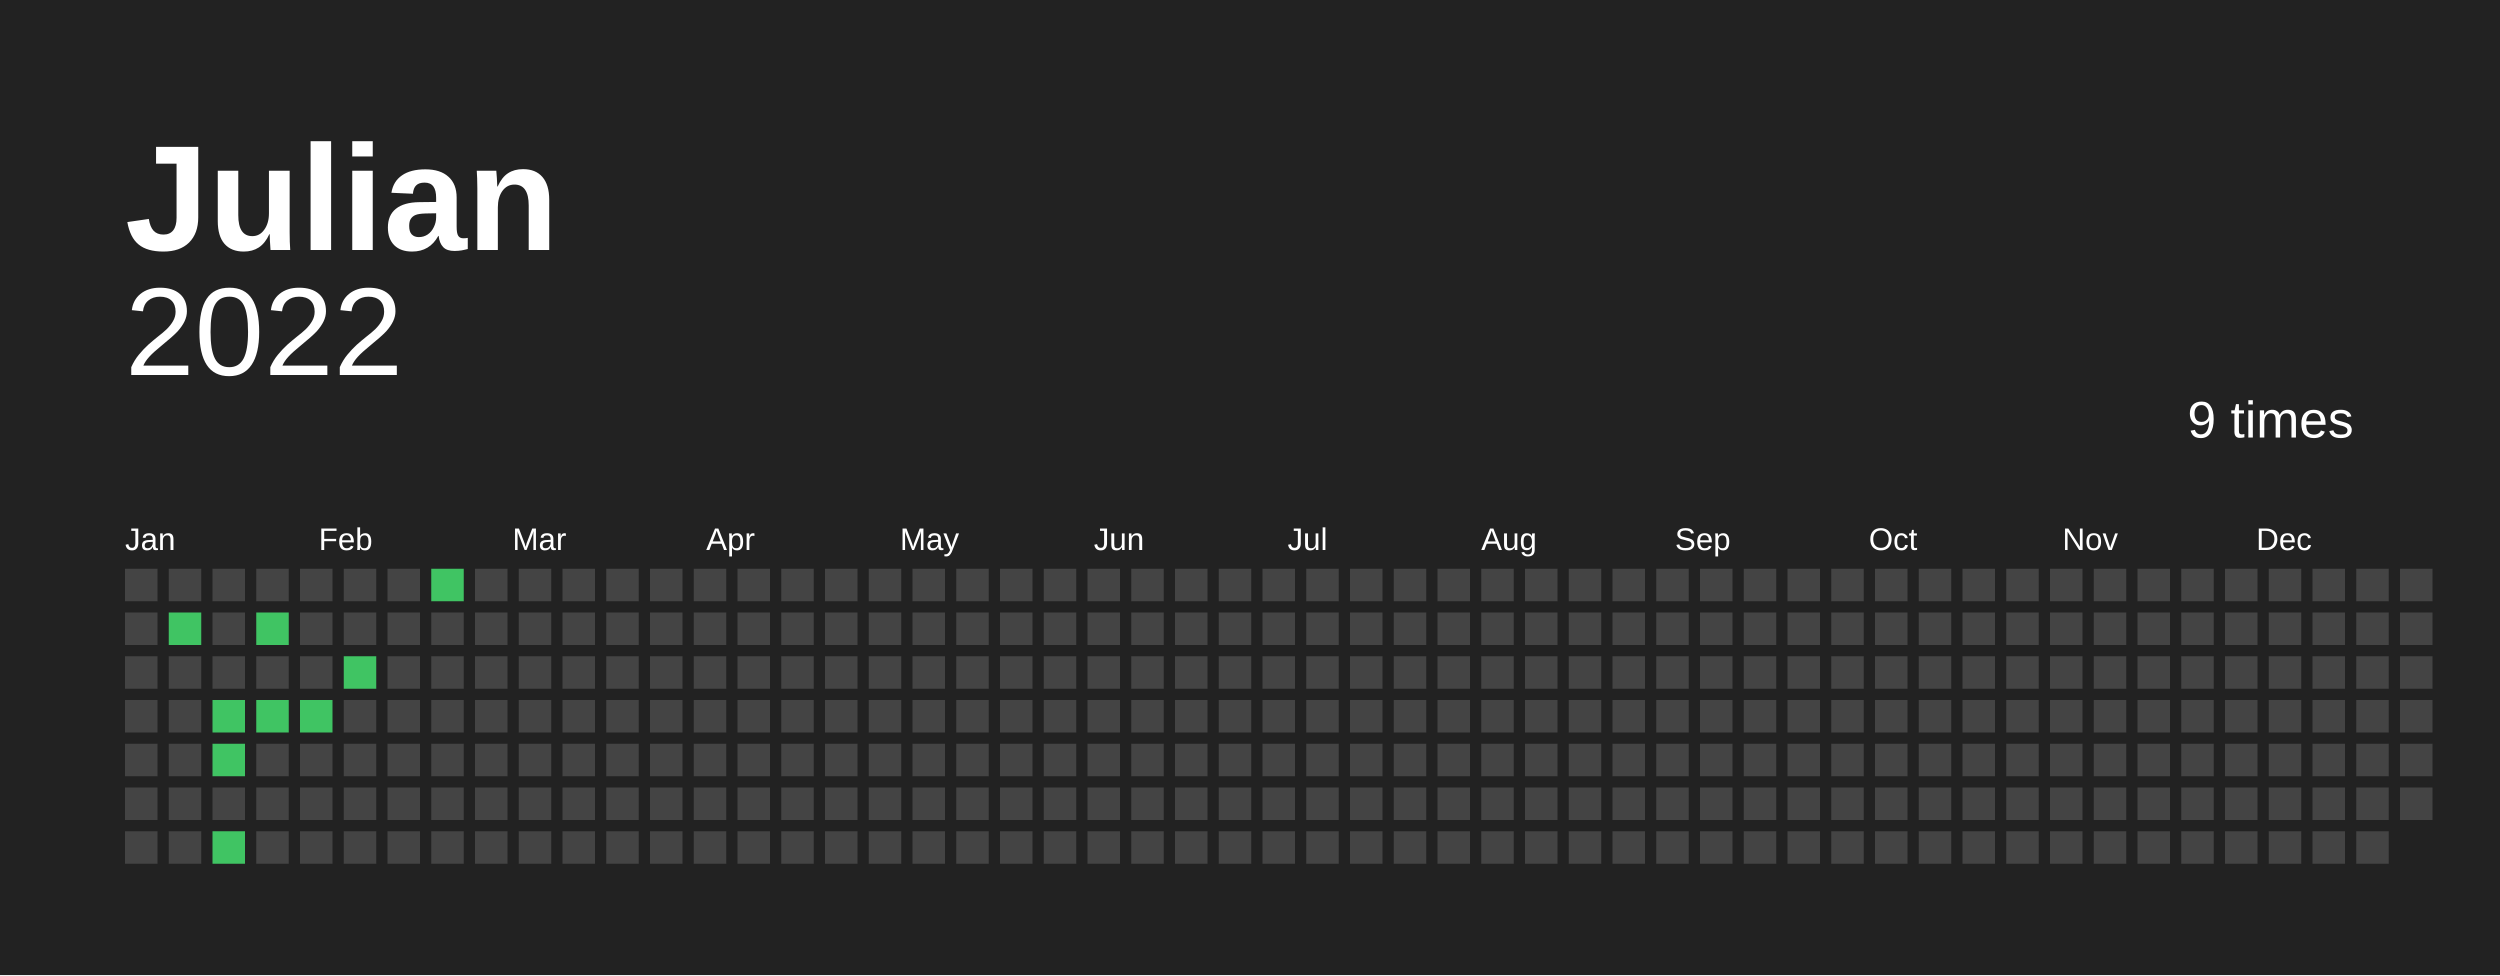
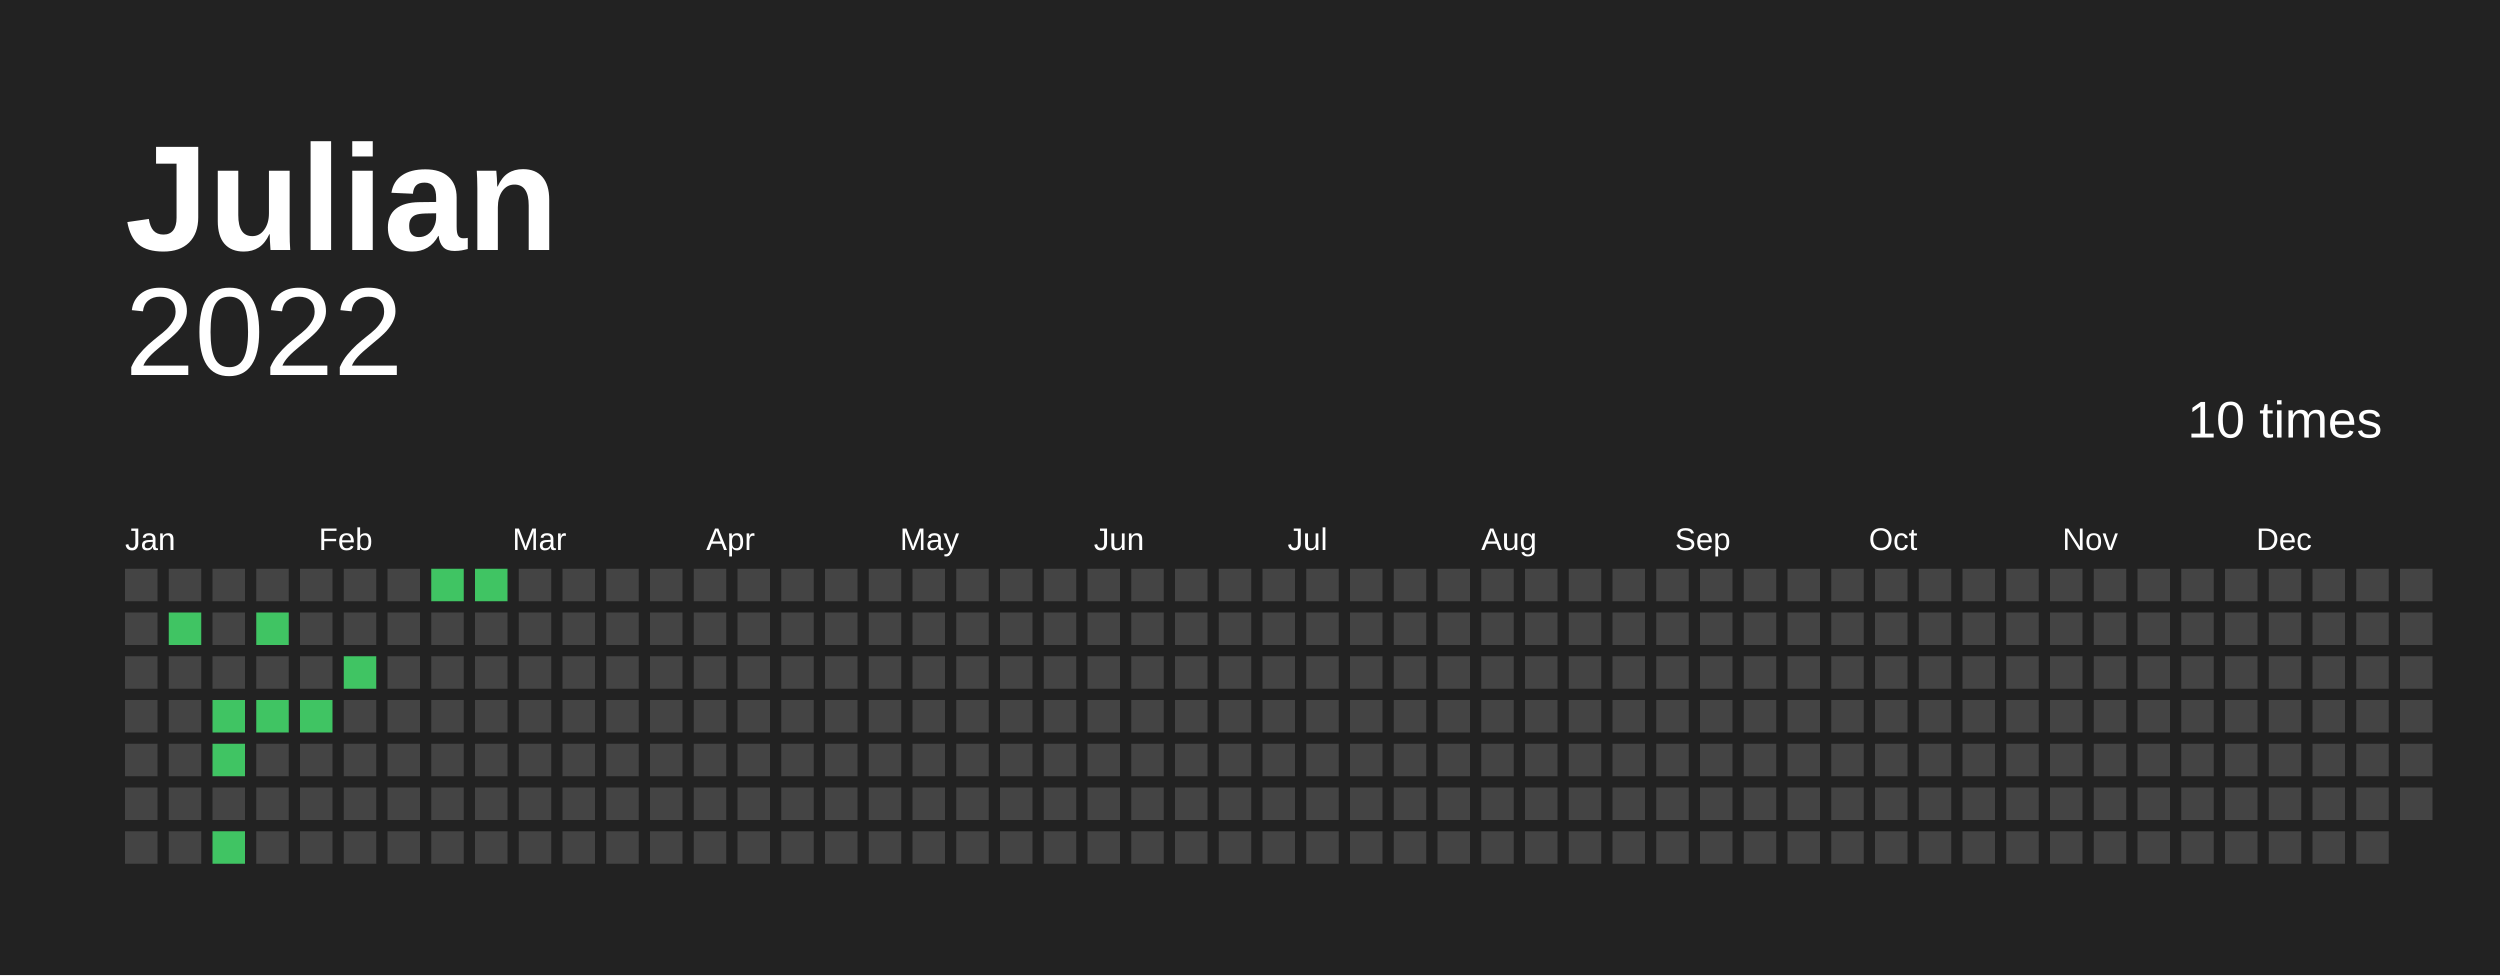
<svg xmlns="http://www.w3.org/2000/svg" baseProfile="full" height="78mm" version="1.1" viewBox="0,0,200,78" width="200mm">
  <defs />
  <rect fill="#222222" height="78" width="200" x="0" y="0" />
  <text fill="#FFFFFF" style="font-size:12px; font-family:Arial; font-weight:bold;" x="10" y="20">Julian</text>
  <text alignment-baseline="hanging" fill="#FFFFFF" style="font-size:10.0px; font-family:Arial;" x="10" y="30">2022</text>
-   <text alignment-baseline="hanging" fill="#FFFFFF" style="font-size:4.125px; font-family:Arial;" x="175" y="35">9 times</text>
+   <text alignment-baseline="hanging" fill="#FFFFFF" style="font-size:4.125px; font-family:Arial;" x="175" y="35">10 times</text>
  <text fill="#FFFFFF" style="font-size:2.5px; font-family:Arial" x="10.0" y="44">Jan</text>
  <text fill="#FFFFFF" style="font-size:2.5px; font-family:Arial" x="25.5" y="44">Feb</text>
  <text fill="#FFFFFF" style="font-size:2.5px; font-family:Arial" x="41.0" y="44">Mar</text>
  <text fill="#FFFFFF" style="font-size:2.5px; font-family:Arial" x="56.5" y="44">Apr</text>
  <text fill="#FFFFFF" style="font-size:2.5px; font-family:Arial" x="72.0" y="44">May</text>
  <text fill="#FFFFFF" style="font-size:2.5px; font-family:Arial" x="87.5" y="44">Jun</text>
  <text fill="#FFFFFF" style="font-size:2.5px; font-family:Arial" x="103.0" y="44">Jul</text>
  <text fill="#FFFFFF" style="font-size:2.5px; font-family:Arial" x="118.5" y="44">Aug</text>
  <text fill="#FFFFFF" style="font-size:2.5px; font-family:Arial" x="134.0" y="44">Sep</text>
  <text fill="#FFFFFF" style="font-size:2.5px; font-family:Arial" x="149.5" y="44">Oct</text>
  <text fill="#FFFFFF" style="font-size:2.5px; font-family:Arial" x="165.0" y="44">Nov</text>
  <text fill="#FFFFFF" style="font-size:2.5px; font-family:Arial" x="180.5" y="44">Dec</text>
  <rect fill="#444444" height="2.6" width="2.6" x="10.0" y="45.5" />
  <rect fill="#444444" height="2.6" width="2.6" x="10.0" y="49.0" />
  <rect fill="#444444" height="2.6" width="2.6" x="10.0" y="52.5" />
  <rect fill="#444444" height="2.6" width="2.6" x="10.0" y="56.0" />
  <rect fill="#444444" height="2.6" width="2.6" x="10.0" y="59.5" />
  <rect fill="#444444" height="2.6" width="2.6" x="10.0" y="63.0" />
  <rect fill="#444444" height="2.6" width="2.6" x="10.0" y="66.5" />
  <rect fill="#444444" height="2.6" width="2.6" x="13.5" y="45.5" />
  <rect fill="#40C463" height="2.6" width="2.6" x="13.5" y="49.0" />
  <rect fill="#444444" height="2.6" width="2.6" x="13.5" y="52.5" />
  <rect fill="#444444" height="2.6" width="2.6" x="13.5" y="56.0" />
  <rect fill="#444444" height="2.6" width="2.6" x="13.5" y="59.5" />
  <rect fill="#444444" height="2.6" width="2.6" x="13.5" y="63.0" />
  <rect fill="#444444" height="2.6" width="2.6" x="13.5" y="66.5" />
  <rect fill="#444444" height="2.6" width="2.6" x="17.0" y="45.5" />
  <rect fill="#444444" height="2.6" width="2.6" x="17.0" y="49.0" />
  <rect fill="#444444" height="2.6" width="2.6" x="17.0" y="52.5" />
  <rect fill="#40C463" height="2.6" width="2.6" x="17.0" y="56.0" />
  <rect fill="#40C463" height="2.6" width="2.6" x="17.0" y="59.5" />
  <rect fill="#444444" height="2.6" width="2.6" x="17.0" y="63.0" />
  <rect fill="#40C463" height="2.6" width="2.6" x="17.0" y="66.5" />
  <rect fill="#444444" height="2.6" width="2.6" x="20.5" y="45.5" />
  <rect fill="#40C463" height="2.6" width="2.6" x="20.5" y="49.0" />
  <rect fill="#444444" height="2.6" width="2.6" x="20.5" y="52.5" />
  <rect fill="#40C463" height="2.6" width="2.6" x="20.5" y="56.0" />
  <rect fill="#444444" height="2.6" width="2.6" x="20.5" y="59.5" />
  <rect fill="#444444" height="2.6" width="2.6" x="20.5" y="63.0" />
  <rect fill="#444444" height="2.6" width="2.6" x="20.5" y="66.5" />
  <rect fill="#444444" height="2.6" width="2.6" x="24.0" y="45.5" />
  <rect fill="#444444" height="2.6" width="2.6" x="24.0" y="49.0" />
  <rect fill="#444444" height="2.6" width="2.6" x="24.0" y="52.5" />
  <rect fill="#40C463" height="2.6" width="2.6" x="24.0" y="56.0" />
  <rect fill="#444444" height="2.6" width="2.6" x="24.0" y="59.5" />
  <rect fill="#444444" height="2.6" width="2.6" x="24.0" y="63.0" />
  <rect fill="#444444" height="2.6" width="2.6" x="24.0" y="66.5" />
  <rect fill="#444444" height="2.6" width="2.6" x="27.5" y="45.5" />
  <rect fill="#444444" height="2.6" width="2.6" x="27.5" y="49.0" />
  <rect fill="#40C463" height="2.6" width="2.6" x="27.5" y="52.5" />
  <rect fill="#444444" height="2.6" width="2.6" x="27.5" y="56.0" />
  <rect fill="#444444" height="2.6" width="2.6" x="27.5" y="59.5" />
  <rect fill="#444444" height="2.6" width="2.6" x="27.5" y="63.0" />
  <rect fill="#444444" height="2.6" width="2.6" x="27.5" y="66.5" />
  <rect fill="#444444" height="2.6" width="2.6" x="31.0" y="45.5" />
  <rect fill="#444444" height="2.6" width="2.6" x="31.0" y="49.0" />
  <rect fill="#444444" height="2.6" width="2.6" x="31.0" y="52.5" />
  <rect fill="#444444" height="2.6" width="2.6" x="31.0" y="56.0" />
  <rect fill="#444444" height="2.6" width="2.6" x="31.0" y="59.5" />
  <rect fill="#444444" height="2.6" width="2.6" x="31.0" y="63.0" />
  <rect fill="#444444" height="2.6" width="2.6" x="31.0" y="66.5" />
  <rect fill="#40C463" height="2.6" width="2.6" x="34.5" y="45.5" />
  <rect fill="#444444" height="2.6" width="2.6" x="34.5" y="49.0" />
  <rect fill="#444444" height="2.6" width="2.6" x="34.5" y="52.5" />
  <rect fill="#444444" height="2.6" width="2.6" x="34.5" y="56.0" />
  <rect fill="#444444" height="2.6" width="2.6" x="34.5" y="59.5" />
  <rect fill="#444444" height="2.6" width="2.6" x="34.5" y="63.0" />
  <rect fill="#444444" height="2.6" width="2.6" x="34.5" y="66.5" />
-   <rect fill="#444444" height="2.6" width="2.6" x="38.0" y="45.5" />
+   <rect fill="#40C463" height="2.6" width="2.6" x="38.0" y="45.5" />
  <rect fill="#444444" height="2.6" width="2.6" x="38.0" y="49.0" />
  <rect fill="#444444" height="2.6" width="2.6" x="38.0" y="52.5" />
  <rect fill="#444444" height="2.6" width="2.6" x="38.0" y="56.0" />
  <rect fill="#444444" height="2.6" width="2.6" x="38.0" y="59.5" />
  <rect fill="#444444" height="2.6" width="2.6" x="38.0" y="63.0" />
  <rect fill="#444444" height="2.6" width="2.6" x="38.0" y="66.5" />
  <rect fill="#444444" height="2.6" width="2.6" x="41.5" y="45.5" />
  <rect fill="#444444" height="2.6" width="2.6" x="41.5" y="49.0" />
  <rect fill="#444444" height="2.6" width="2.6" x="41.5" y="52.5" />
  <rect fill="#444444" height="2.6" width="2.6" x="41.5" y="56.0" />
  <rect fill="#444444" height="2.6" width="2.6" x="41.5" y="59.5" />
  <rect fill="#444444" height="2.6" width="2.6" x="41.5" y="63.0" />
  <rect fill="#444444" height="2.6" width="2.6" x="41.5" y="66.5" />
  <rect fill="#444444" height="2.6" width="2.6" x="45.0" y="45.5" />
  <rect fill="#444444" height="2.6" width="2.6" x="45.0" y="49.0" />
  <rect fill="#444444" height="2.6" width="2.6" x="45.0" y="52.5" />
  <rect fill="#444444" height="2.6" width="2.6" x="45.0" y="56.0" />
  <rect fill="#444444" height="2.6" width="2.6" x="45.0" y="59.5" />
  <rect fill="#444444" height="2.6" width="2.6" x="45.0" y="63.0" />
  <rect fill="#444444" height="2.6" width="2.6" x="45.0" y="66.5" />
  <rect fill="#444444" height="2.6" width="2.6" x="48.5" y="45.5" />
  <rect fill="#444444" height="2.6" width="2.6" x="48.5" y="49.0" />
  <rect fill="#444444" height="2.6" width="2.6" x="48.5" y="52.5" />
  <rect fill="#444444" height="2.6" width="2.6" x="48.5" y="56.0" />
  <rect fill="#444444" height="2.6" width="2.6" x="48.5" y="59.5" />
  <rect fill="#444444" height="2.6" width="2.6" x="48.5" y="63.0" />
  <rect fill="#444444" height="2.6" width="2.6" x="48.5" y="66.5" />
  <rect fill="#444444" height="2.6" width="2.6" x="52.0" y="45.5" />
  <rect fill="#444444" height="2.6" width="2.6" x="52.0" y="49.0" />
  <rect fill="#444444" height="2.6" width="2.6" x="52.0" y="52.5" />
  <rect fill="#444444" height="2.6" width="2.6" x="52.0" y="56.0" />
  <rect fill="#444444" height="2.6" width="2.6" x="52.0" y="59.5" />
  <rect fill="#444444" height="2.6" width="2.6" x="52.0" y="63.0" />
  <rect fill="#444444" height="2.6" width="2.6" x="52.0" y="66.5" />
  <rect fill="#444444" height="2.6" width="2.6" x="55.5" y="45.5" />
  <rect fill="#444444" height="2.6" width="2.6" x="55.5" y="49.0" />
  <rect fill="#444444" height="2.6" width="2.6" x="55.5" y="52.5" />
  <rect fill="#444444" height="2.6" width="2.6" x="55.5" y="56.0" />
  <rect fill="#444444" height="2.6" width="2.6" x="55.5" y="59.5" />
  <rect fill="#444444" height="2.6" width="2.6" x="55.5" y="63.0" />
  <rect fill="#444444" height="2.6" width="2.6" x="55.5" y="66.5" />
  <rect fill="#444444" height="2.6" width="2.6" x="59.0" y="45.5" />
  <rect fill="#444444" height="2.6" width="2.6" x="59.0" y="49.0" />
  <rect fill="#444444" height="2.6" width="2.6" x="59.0" y="52.5" />
  <rect fill="#444444" height="2.6" width="2.6" x="59.0" y="56.0" />
  <rect fill="#444444" height="2.6" width="2.6" x="59.0" y="59.5" />
  <rect fill="#444444" height="2.6" width="2.6" x="59.0" y="63.0" />
  <rect fill="#444444" height="2.6" width="2.6" x="59.0" y="66.5" />
  <rect fill="#444444" height="2.6" width="2.6" x="62.5" y="45.5" />
  <rect fill="#444444" height="2.6" width="2.6" x="62.5" y="49.0" />
  <rect fill="#444444" height="2.6" width="2.6" x="62.5" y="52.5" />
  <rect fill="#444444" height="2.6" width="2.6" x="62.5" y="56.0" />
  <rect fill="#444444" height="2.6" width="2.6" x="62.5" y="59.5" />
  <rect fill="#444444" height="2.6" width="2.6" x="62.5" y="63.0" />
  <rect fill="#444444" height="2.6" width="2.6" x="62.5" y="66.5" />
  <rect fill="#444444" height="2.6" width="2.6" x="66.0" y="45.5" />
  <rect fill="#444444" height="2.6" width="2.6" x="66.0" y="49.0" />
  <rect fill="#444444" height="2.6" width="2.6" x="66.0" y="52.5" />
  <rect fill="#444444" height="2.6" width="2.6" x="66.0" y="56.0" />
  <rect fill="#444444" height="2.6" width="2.6" x="66.0" y="59.5" />
  <rect fill="#444444" height="2.6" width="2.6" x="66.0" y="63.0" />
  <rect fill="#444444" height="2.6" width="2.6" x="66.0" y="66.5" />
  <rect fill="#444444" height="2.6" width="2.6" x="69.5" y="45.5" />
  <rect fill="#444444" height="2.6" width="2.6" x="69.5" y="49.0" />
  <rect fill="#444444" height="2.6" width="2.6" x="69.5" y="52.5" />
  <rect fill="#444444" height="2.6" width="2.6" x="69.5" y="56.0" />
  <rect fill="#444444" height="2.6" width="2.6" x="69.5" y="59.5" />
  <rect fill="#444444" height="2.6" width="2.6" x="69.5" y="63.0" />
  <rect fill="#444444" height="2.6" width="2.6" x="69.5" y="66.5" />
  <rect fill="#444444" height="2.6" width="2.6" x="73.0" y="45.5" />
  <rect fill="#444444" height="2.6" width="2.6" x="73.0" y="49.0" />
  <rect fill="#444444" height="2.6" width="2.6" x="73.0" y="52.5" />
  <rect fill="#444444" height="2.6" width="2.6" x="73.0" y="56.0" />
  <rect fill="#444444" height="2.6" width="2.6" x="73.0" y="59.5" />
  <rect fill="#444444" height="2.6" width="2.6" x="73.0" y="63.0" />
  <rect fill="#444444" height="2.6" width="2.6" x="73.0" y="66.5" />
  <rect fill="#444444" height="2.6" width="2.6" x="76.5" y="45.5" />
  <rect fill="#444444" height="2.6" width="2.6" x="76.5" y="49.0" />
  <rect fill="#444444" height="2.6" width="2.6" x="76.5" y="52.5" />
  <rect fill="#444444" height="2.6" width="2.6" x="76.5" y="56.0" />
  <rect fill="#444444" height="2.6" width="2.6" x="76.5" y="59.5" />
  <rect fill="#444444" height="2.6" width="2.6" x="76.5" y="63.0" />
  <rect fill="#444444" height="2.6" width="2.6" x="76.5" y="66.5" />
  <rect fill="#444444" height="2.6" width="2.6" x="80.0" y="45.5" />
  <rect fill="#444444" height="2.6" width="2.6" x="80.0" y="49.0" />
  <rect fill="#444444" height="2.6" width="2.6" x="80.0" y="52.5" />
  <rect fill="#444444" height="2.6" width="2.6" x="80.0" y="56.0" />
  <rect fill="#444444" height="2.6" width="2.6" x="80.0" y="59.5" />
  <rect fill="#444444" height="2.6" width="2.6" x="80.0" y="63.0" />
  <rect fill="#444444" height="2.6" width="2.6" x="80.0" y="66.5" />
  <rect fill="#444444" height="2.6" width="2.6" x="83.5" y="45.5" />
  <rect fill="#444444" height="2.6" width="2.6" x="83.5" y="49.0" />
  <rect fill="#444444" height="2.6" width="2.6" x="83.5" y="52.5" />
  <rect fill="#444444" height="2.6" width="2.6" x="83.5" y="56.0" />
  <rect fill="#444444" height="2.6" width="2.6" x="83.5" y="59.5" />
  <rect fill="#444444" height="2.6" width="2.6" x="83.5" y="63.0" />
  <rect fill="#444444" height="2.6" width="2.6" x="83.5" y="66.5" />
  <rect fill="#444444" height="2.6" width="2.6" x="87.0" y="45.5" />
  <rect fill="#444444" height="2.6" width="2.6" x="87.0" y="49.0" />
  <rect fill="#444444" height="2.6" width="2.6" x="87.0" y="52.5" />
  <rect fill="#444444" height="2.6" width="2.6" x="87.0" y="56.0" />
  <rect fill="#444444" height="2.6" width="2.6" x="87.0" y="59.5" />
  <rect fill="#444444" height="2.6" width="2.6" x="87.0" y="63.0" />
  <rect fill="#444444" height="2.6" width="2.6" x="87.0" y="66.5" />
  <rect fill="#444444" height="2.6" width="2.6" x="90.5" y="45.5" />
  <rect fill="#444444" height="2.6" width="2.6" x="90.5" y="49.0" />
  <rect fill="#444444" height="2.6" width="2.6" x="90.5" y="52.5" />
  <rect fill="#444444" height="2.6" width="2.6" x="90.5" y="56.0" />
  <rect fill="#444444" height="2.6" width="2.6" x="90.5" y="59.5" />
  <rect fill="#444444" height="2.6" width="2.6" x="90.5" y="63.0" />
  <rect fill="#444444" height="2.6" width="2.6" x="90.5" y="66.5" />
  <rect fill="#444444" height="2.6" width="2.6" x="94.0" y="45.5" />
  <rect fill="#444444" height="2.6" width="2.6" x="94.0" y="49.0" />
  <rect fill="#444444" height="2.6" width="2.6" x="94.0" y="52.5" />
  <rect fill="#444444" height="2.6" width="2.6" x="94.0" y="56.0" />
  <rect fill="#444444" height="2.6" width="2.6" x="94.0" y="59.5" />
  <rect fill="#444444" height="2.6" width="2.6" x="94.0" y="63.0" />
  <rect fill="#444444" height="2.6" width="2.6" x="94.0" y="66.5" />
  <rect fill="#444444" height="2.6" width="2.6" x="97.5" y="45.5" />
  <rect fill="#444444" height="2.6" width="2.6" x="97.5" y="49.0" />
  <rect fill="#444444" height="2.6" width="2.6" x="97.5" y="52.5" />
  <rect fill="#444444" height="2.6" width="2.6" x="97.5" y="56.0" />
  <rect fill="#444444" height="2.6" width="2.6" x="97.5" y="59.5" />
  <rect fill="#444444" height="2.6" width="2.6" x="97.5" y="63.0" />
  <rect fill="#444444" height="2.6" width="2.6" x="97.5" y="66.5" />
  <rect fill="#444444" height="2.6" width="2.6" x="101.0" y="45.5" />
  <rect fill="#444444" height="2.6" width="2.6" x="101.0" y="49.0" />
  <rect fill="#444444" height="2.6" width="2.6" x="101.0" y="52.5" />
  <rect fill="#444444" height="2.6" width="2.6" x="101.0" y="56.0" />
  <rect fill="#444444" height="2.6" width="2.6" x="101.0" y="59.5" />
  <rect fill="#444444" height="2.6" width="2.6" x="101.0" y="63.0" />
  <rect fill="#444444" height="2.6" width="2.6" x="101.0" y="66.5" />
  <rect fill="#444444" height="2.6" width="2.6" x="104.5" y="45.5" />
  <rect fill="#444444" height="2.6" width="2.6" x="104.5" y="49.0" />
  <rect fill="#444444" height="2.6" width="2.6" x="104.5" y="52.5" />
  <rect fill="#444444" height="2.6" width="2.6" x="104.5" y="56.0" />
  <rect fill="#444444" height="2.6" width="2.6" x="104.5" y="59.5" />
  <rect fill="#444444" height="2.6" width="2.6" x="104.5" y="63.0" />
  <rect fill="#444444" height="2.6" width="2.6" x="104.5" y="66.5" />
  <rect fill="#444444" height="2.6" width="2.6" x="108.0" y="45.5" />
  <rect fill="#444444" height="2.6" width="2.6" x="108.0" y="49.0" />
  <rect fill="#444444" height="2.6" width="2.6" x="108.0" y="52.5" />
  <rect fill="#444444" height="2.6" width="2.6" x="108.0" y="56.0" />
  <rect fill="#444444" height="2.6" width="2.6" x="108.0" y="59.5" />
  <rect fill="#444444" height="2.6" width="2.6" x="108.0" y="63.0" />
  <rect fill="#444444" height="2.6" width="2.6" x="108.0" y="66.5" />
  <rect fill="#444444" height="2.6" width="2.6" x="111.5" y="45.5" />
  <rect fill="#444444" height="2.6" width="2.6" x="111.5" y="49.0" />
  <rect fill="#444444" height="2.6" width="2.6" x="111.5" y="52.5" />
  <rect fill="#444444" height="2.6" width="2.6" x="111.5" y="56.0" />
  <rect fill="#444444" height="2.6" width="2.6" x="111.5" y="59.5" />
  <rect fill="#444444" height="2.6" width="2.6" x="111.5" y="63.0" />
  <rect fill="#444444" height="2.6" width="2.6" x="111.5" y="66.5" />
  <rect fill="#444444" height="2.6" width="2.6" x="115.0" y="45.5" />
  <rect fill="#444444" height="2.6" width="2.6" x="115.0" y="49.0" />
  <rect fill="#444444" height="2.6" width="2.6" x="115.0" y="52.5" />
  <rect fill="#444444" height="2.6" width="2.6" x="115.0" y="56.0" />
  <rect fill="#444444" height="2.6" width="2.6" x="115.0" y="59.5" />
  <rect fill="#444444" height="2.6" width="2.6" x="115.0" y="63.0" />
  <rect fill="#444444" height="2.6" width="2.6" x="115.0" y="66.5" />
  <rect fill="#444444" height="2.6" width="2.6" x="118.5" y="45.5" />
  <rect fill="#444444" height="2.6" width="2.6" x="118.5" y="49.0" />
  <rect fill="#444444" height="2.6" width="2.6" x="118.5" y="52.5" />
  <rect fill="#444444" height="2.6" width="2.6" x="118.5" y="56.0" />
  <rect fill="#444444" height="2.6" width="2.6" x="118.5" y="59.5" />
  <rect fill="#444444" height="2.6" width="2.6" x="118.5" y="63.0" />
  <rect fill="#444444" height="2.6" width="2.6" x="118.5" y="66.5" />
  <rect fill="#444444" height="2.6" width="2.6" x="122.0" y="45.5" />
  <rect fill="#444444" height="2.6" width="2.6" x="122.0" y="49.0" />
  <rect fill="#444444" height="2.6" width="2.6" x="122.0" y="52.5" />
  <rect fill="#444444" height="2.6" width="2.6" x="122.0" y="56.0" />
  <rect fill="#444444" height="2.6" width="2.6" x="122.0" y="59.5" />
  <rect fill="#444444" height="2.6" width="2.6" x="122.0" y="63.0" />
  <rect fill="#444444" height="2.6" width="2.6" x="122.0" y="66.5" />
  <rect fill="#444444" height="2.6" width="2.6" x="125.5" y="45.5" />
  <rect fill="#444444" height="2.6" width="2.6" x="125.5" y="49.0" />
  <rect fill="#444444" height="2.6" width="2.6" x="125.5" y="52.5" />
  <rect fill="#444444" height="2.6" width="2.6" x="125.5" y="56.0" />
  <rect fill="#444444" height="2.6" width="2.6" x="125.5" y="59.5" />
  <rect fill="#444444" height="2.6" width="2.6" x="125.5" y="63.0" />
  <rect fill="#444444" height="2.6" width="2.6" x="125.5" y="66.5" />
  <rect fill="#444444" height="2.6" width="2.6" x="129.0" y="45.5" />
  <rect fill="#444444" height="2.6" width="2.6" x="129.0" y="49.0" />
  <rect fill="#444444" height="2.6" width="2.6" x="129.0" y="52.5" />
  <rect fill="#444444" height="2.6" width="2.6" x="129.0" y="56.0" />
  <rect fill="#444444" height="2.6" width="2.6" x="129.0" y="59.5" />
  <rect fill="#444444" height="2.6" width="2.6" x="129.0" y="63.0" />
  <rect fill="#444444" height="2.6" width="2.6" x="129.0" y="66.5" />
  <rect fill="#444444" height="2.6" width="2.6" x="132.5" y="45.5" />
  <rect fill="#444444" height="2.6" width="2.6" x="132.5" y="49.0" />
  <rect fill="#444444" height="2.6" width="2.6" x="132.5" y="52.5" />
  <rect fill="#444444" height="2.6" width="2.6" x="132.5" y="56.0" />
  <rect fill="#444444" height="2.6" width="2.6" x="132.5" y="59.5" />
  <rect fill="#444444" height="2.6" width="2.6" x="132.5" y="63.0" />
  <rect fill="#444444" height="2.6" width="2.6" x="132.5" y="66.5" />
  <rect fill="#444444" height="2.6" width="2.6" x="136.0" y="45.5" />
  <rect fill="#444444" height="2.6" width="2.6" x="136.0" y="49.0" />
  <rect fill="#444444" height="2.6" width="2.6" x="136.0" y="52.5" />
  <rect fill="#444444" height="2.6" width="2.6" x="136.0" y="56.0" />
  <rect fill="#444444" height="2.6" width="2.6" x="136.0" y="59.5" />
  <rect fill="#444444" height="2.6" width="2.6" x="136.0" y="63.0" />
  <rect fill="#444444" height="2.6" width="2.6" x="136.0" y="66.5" />
  <rect fill="#444444" height="2.6" width="2.6" x="139.5" y="45.5" />
  <rect fill="#444444" height="2.6" width="2.6" x="139.5" y="49.0" />
  <rect fill="#444444" height="2.6" width="2.6" x="139.5" y="52.5" />
  <rect fill="#444444" height="2.6" width="2.6" x="139.5" y="56.0" />
  <rect fill="#444444" height="2.6" width="2.6" x="139.5" y="59.5" />
  <rect fill="#444444" height="2.6" width="2.6" x="139.5" y="63.0" />
  <rect fill="#444444" height="2.6" width="2.6" x="139.5" y="66.5" />
  <rect fill="#444444" height="2.6" width="2.6" x="143.0" y="45.5" />
  <rect fill="#444444" height="2.6" width="2.6" x="143.0" y="49.0" />
  <rect fill="#444444" height="2.6" width="2.6" x="143.0" y="52.5" />
  <rect fill="#444444" height="2.6" width="2.6" x="143.0" y="56.0" />
  <rect fill="#444444" height="2.6" width="2.6" x="143.0" y="59.5" />
  <rect fill="#444444" height="2.6" width="2.6" x="143.0" y="63.0" />
  <rect fill="#444444" height="2.6" width="2.6" x="143.0" y="66.5" />
  <rect fill="#444444" height="2.6" width="2.6" x="146.5" y="45.5" />
  <rect fill="#444444" height="2.6" width="2.6" x="146.5" y="49.0" />
  <rect fill="#444444" height="2.6" width="2.6" x="146.5" y="52.5" />
  <rect fill="#444444" height="2.6" width="2.6" x="146.5" y="56.0" />
  <rect fill="#444444" height="2.6" width="2.6" x="146.5" y="59.5" />
  <rect fill="#444444" height="2.6" width="2.6" x="146.5" y="63.0" />
  <rect fill="#444444" height="2.6" width="2.6" x="146.5" y="66.5" />
  <rect fill="#444444" height="2.6" width="2.6" x="150.0" y="45.5" />
  <rect fill="#444444" height="2.6" width="2.6" x="150.0" y="49.0" />
  <rect fill="#444444" height="2.6" width="2.6" x="150.0" y="52.5" />
  <rect fill="#444444" height="2.6" width="2.6" x="150.0" y="56.0" />
  <rect fill="#444444" height="2.6" width="2.6" x="150.0" y="59.5" />
  <rect fill="#444444" height="2.6" width="2.6" x="150.0" y="63.0" />
  <rect fill="#444444" height="2.6" width="2.6" x="150.0" y="66.5" />
  <rect fill="#444444" height="2.6" width="2.6" x="153.5" y="45.5" />
  <rect fill="#444444" height="2.6" width="2.6" x="153.5" y="49.0" />
  <rect fill="#444444" height="2.6" width="2.6" x="153.5" y="52.5" />
  <rect fill="#444444" height="2.6" width="2.6" x="153.5" y="56.0" />
  <rect fill="#444444" height="2.6" width="2.6" x="153.5" y="59.5" />
  <rect fill="#444444" height="2.6" width="2.6" x="153.5" y="63.0" />
  <rect fill="#444444" height="2.6" width="2.6" x="153.5" y="66.5" />
  <rect fill="#444444" height="2.6" width="2.6" x="157.0" y="45.5" />
  <rect fill="#444444" height="2.6" width="2.6" x="157.0" y="49.0" />
  <rect fill="#444444" height="2.6" width="2.6" x="157.0" y="52.5" />
  <rect fill="#444444" height="2.6" width="2.6" x="157.0" y="56.0" />
  <rect fill="#444444" height="2.6" width="2.6" x="157.0" y="59.5" />
  <rect fill="#444444" height="2.6" width="2.6" x="157.0" y="63.0" />
  <rect fill="#444444" height="2.6" width="2.6" x="157.0" y="66.5" />
  <rect fill="#444444" height="2.6" width="2.6" x="160.5" y="45.5" />
  <rect fill="#444444" height="2.6" width="2.6" x="160.5" y="49.0" />
  <rect fill="#444444" height="2.6" width="2.6" x="160.5" y="52.5" />
  <rect fill="#444444" height="2.6" width="2.6" x="160.5" y="56.0" />
  <rect fill="#444444" height="2.6" width="2.6" x="160.5" y="59.5" />
  <rect fill="#444444" height="2.6" width="2.6" x="160.5" y="63.0" />
  <rect fill="#444444" height="2.6" width="2.6" x="160.5" y="66.5" />
  <rect fill="#444444" height="2.6" width="2.6" x="164.0" y="45.5" />
  <rect fill="#444444" height="2.6" width="2.6" x="164.0" y="49.0" />
  <rect fill="#444444" height="2.6" width="2.6" x="164.0" y="52.5" />
  <rect fill="#444444" height="2.6" width="2.6" x="164.0" y="56.0" />
  <rect fill="#444444" height="2.6" width="2.6" x="164.0" y="59.5" />
  <rect fill="#444444" height="2.6" width="2.6" x="164.0" y="63.0" />
  <rect fill="#444444" height="2.6" width="2.6" x="164.0" y="66.5" />
  <rect fill="#444444" height="2.6" width="2.6" x="167.5" y="45.5" />
  <rect fill="#444444" height="2.6" width="2.6" x="167.5" y="49.0" />
  <rect fill="#444444" height="2.6" width="2.6" x="167.5" y="52.5" />
  <rect fill="#444444" height="2.6" width="2.6" x="167.5" y="56.0" />
  <rect fill="#444444" height="2.6" width="2.6" x="167.5" y="59.5" />
  <rect fill="#444444" height="2.6" width="2.6" x="167.5" y="63.0" />
  <rect fill="#444444" height="2.6" width="2.6" x="167.5" y="66.5" />
  <rect fill="#444444" height="2.6" width="2.6" x="171.0" y="45.5" />
  <rect fill="#444444" height="2.6" width="2.6" x="171.0" y="49.0" />
  <rect fill="#444444" height="2.6" width="2.6" x="171.0" y="52.5" />
  <rect fill="#444444" height="2.6" width="2.6" x="171.0" y="56.0" />
  <rect fill="#444444" height="2.6" width="2.6" x="171.0" y="59.5" />
  <rect fill="#444444" height="2.6" width="2.6" x="171.0" y="63.0" />
  <rect fill="#444444" height="2.6" width="2.6" x="171.0" y="66.5" />
  <rect fill="#444444" height="2.6" width="2.6" x="174.5" y="45.5" />
  <rect fill="#444444" height="2.6" width="2.6" x="174.5" y="49.0" />
  <rect fill="#444444" height="2.6" width="2.6" x="174.5" y="52.5" />
  <rect fill="#444444" height="2.6" width="2.6" x="174.5" y="56.0" />
  <rect fill="#444444" height="2.6" width="2.6" x="174.5" y="59.5" />
  <rect fill="#444444" height="2.6" width="2.6" x="174.5" y="63.0" />
  <rect fill="#444444" height="2.6" width="2.6" x="174.5" y="66.5" />
  <rect fill="#444444" height="2.6" width="2.6" x="178.0" y="45.5" />
  <rect fill="#444444" height="2.6" width="2.6" x="178.0" y="49.0" />
  <rect fill="#444444" height="2.6" width="2.6" x="178.0" y="52.5" />
  <rect fill="#444444" height="2.6" width="2.6" x="178.0" y="56.0" />
  <rect fill="#444444" height="2.6" width="2.6" x="178.0" y="59.5" />
  <rect fill="#444444" height="2.6" width="2.6" x="178.0" y="63.0" />
  <rect fill="#444444" height="2.6" width="2.6" x="178.0" y="66.5" />
  <rect fill="#444444" height="2.6" width="2.6" x="181.5" y="45.5" />
  <rect fill="#444444" height="2.6" width="2.6" x="181.5" y="49.0" />
  <rect fill="#444444" height="2.6" width="2.6" x="181.5" y="52.5" />
  <rect fill="#444444" height="2.6" width="2.6" x="181.5" y="56.0" />
  <rect fill="#444444" height="2.6" width="2.6" x="181.5" y="59.5" />
  <rect fill="#444444" height="2.6" width="2.6" x="181.5" y="63.0" />
  <rect fill="#444444" height="2.6" width="2.6" x="181.5" y="66.5" />
  <rect fill="#444444" height="2.6" width="2.6" x="185.0" y="45.5" />
  <rect fill="#444444" height="2.6" width="2.6" x="185.0" y="49.0" />
  <rect fill="#444444" height="2.6" width="2.6" x="185.0" y="52.5" />
  <rect fill="#444444" height="2.6" width="2.6" x="185.0" y="56.0" />
  <rect fill="#444444" height="2.6" width="2.6" x="185.0" y="59.5" />
  <rect fill="#444444" height="2.6" width="2.6" x="185.0" y="63.0" />
  <rect fill="#444444" height="2.6" width="2.6" x="185.0" y="66.5" />
  <rect fill="#444444" height="2.6" width="2.6" x="188.5" y="45.5" />
  <rect fill="#444444" height="2.6" width="2.6" x="188.5" y="49.0" />
  <rect fill="#444444" height="2.6" width="2.6" x="188.5" y="52.5" />
  <rect fill="#444444" height="2.6" width="2.6" x="188.5" y="56.0" />
  <rect fill="#444444" height="2.6" width="2.6" x="188.5" y="59.5" />
  <rect fill="#444444" height="2.6" width="2.6" x="188.5" y="63.0" />
  <rect fill="#444444" height="2.6" width="2.6" x="188.5" y="66.5" />
  <rect fill="#444444" height="2.6" width="2.6" x="192.0" y="45.5" />
  <rect fill="#444444" height="2.6" width="2.6" x="192.0" y="49.0" />
  <rect fill="#444444" height="2.6" width="2.6" x="192.0" y="52.5" />
  <rect fill="#444444" height="2.6" width="2.6" x="192.0" y="56.0" />
  <rect fill="#444444" height="2.6" width="2.6" x="192.0" y="59.5" />
  <rect fill="#444444" height="2.6" width="2.6" x="192.0" y="63.0" />
</svg>
